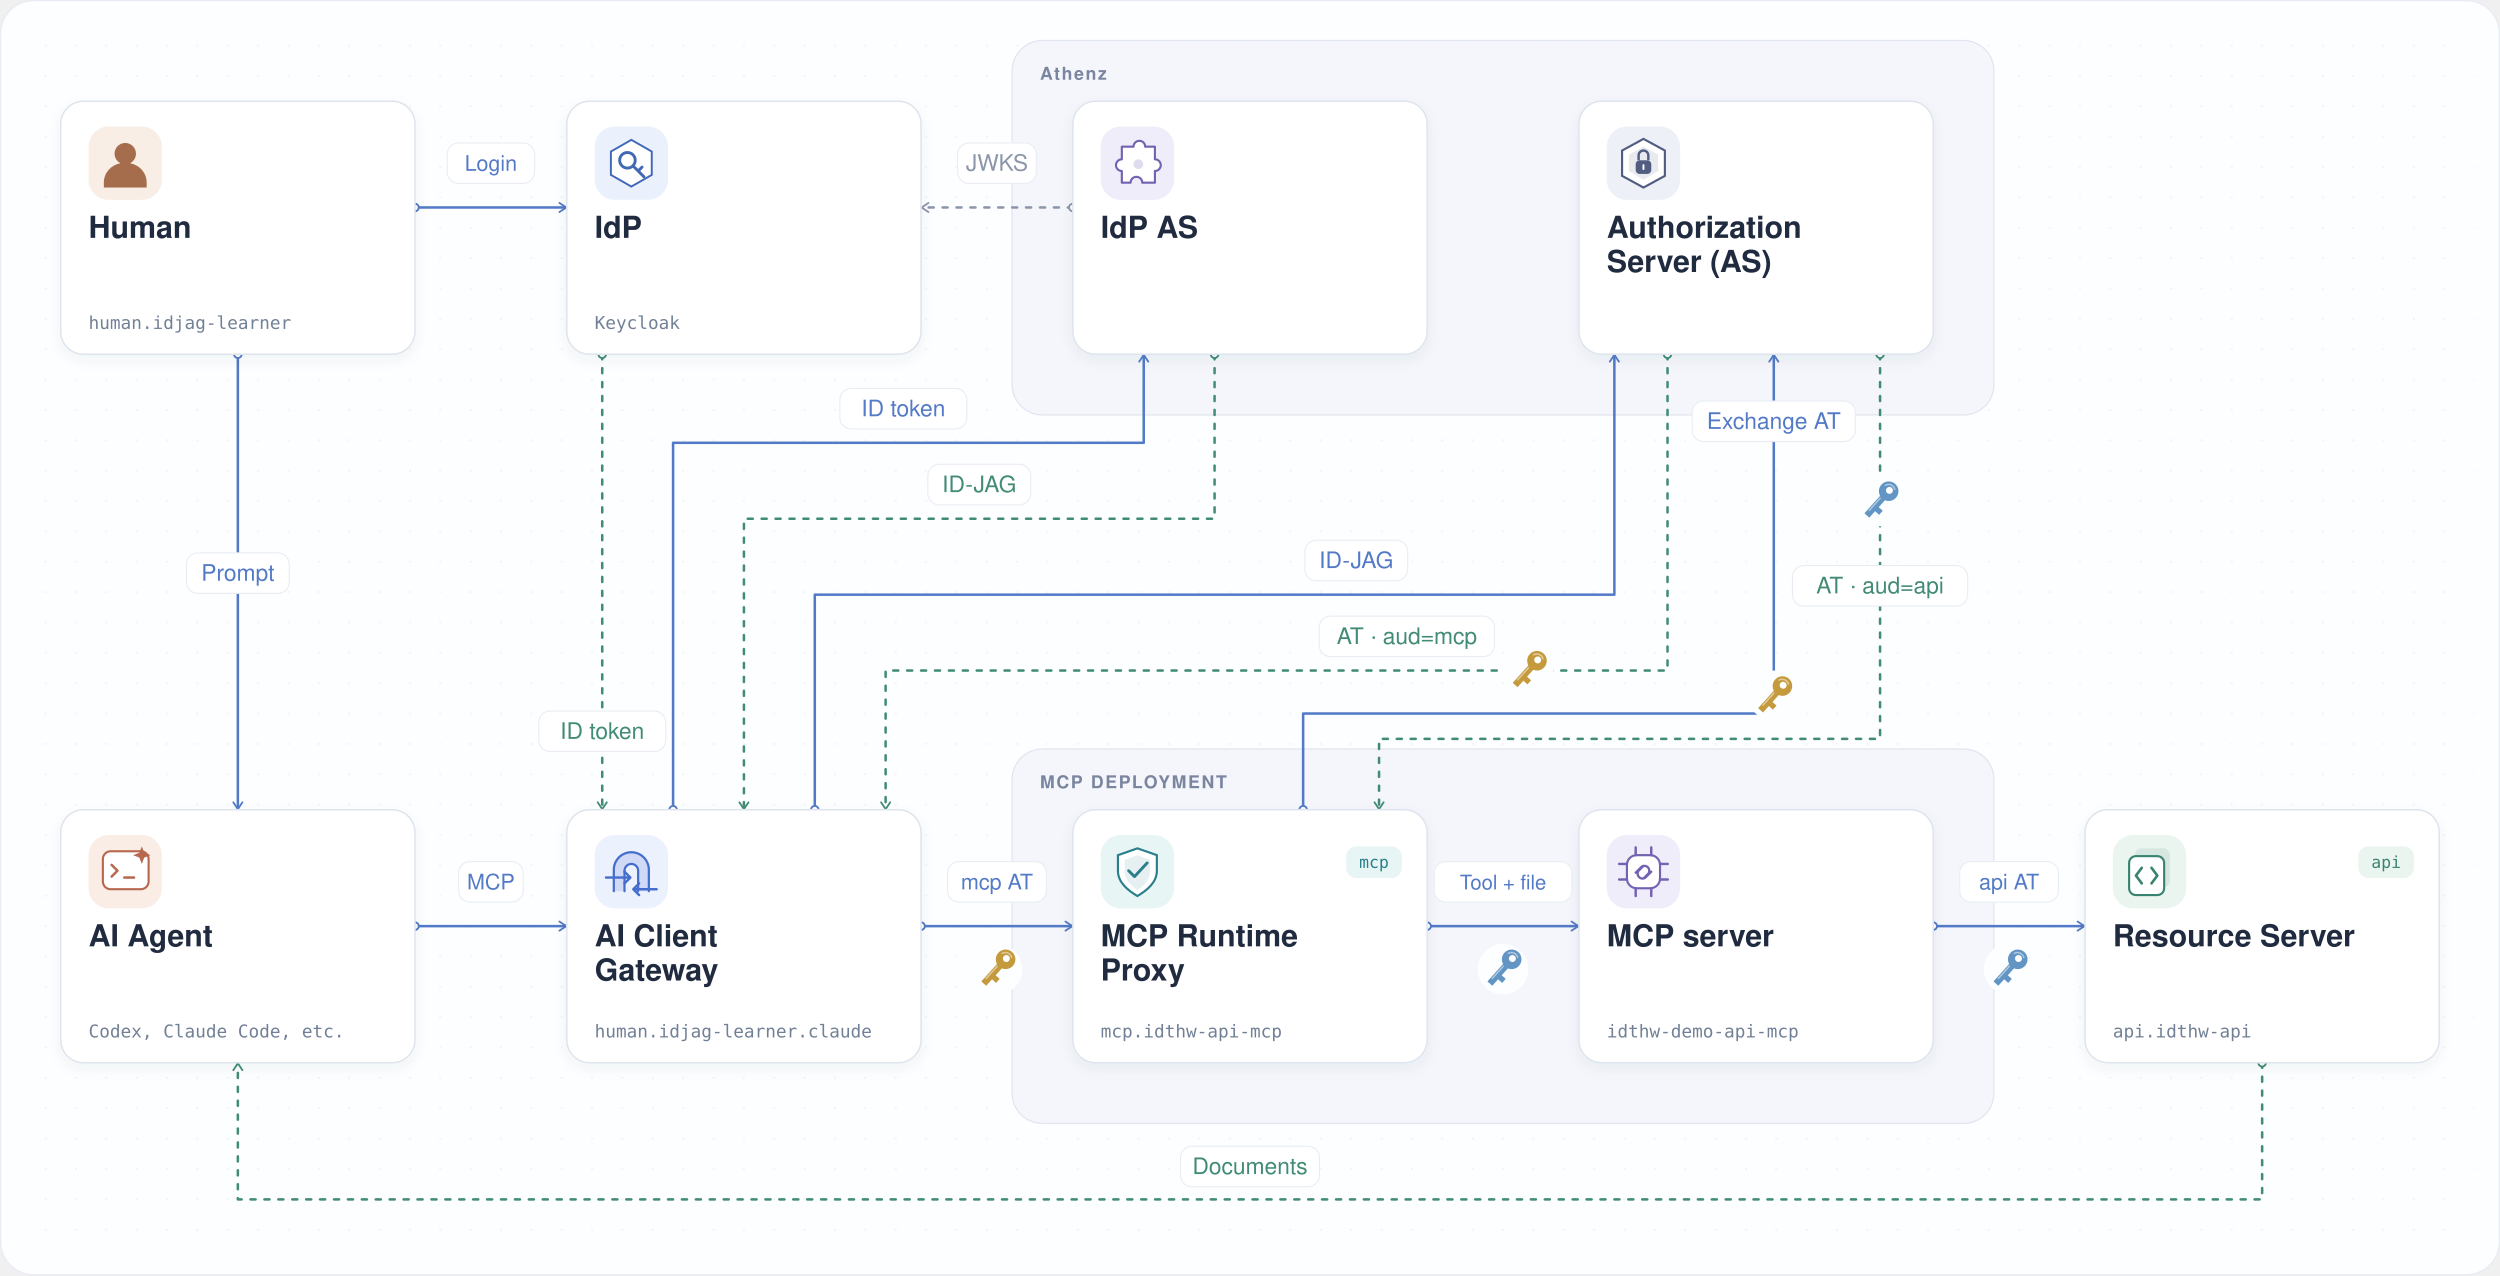
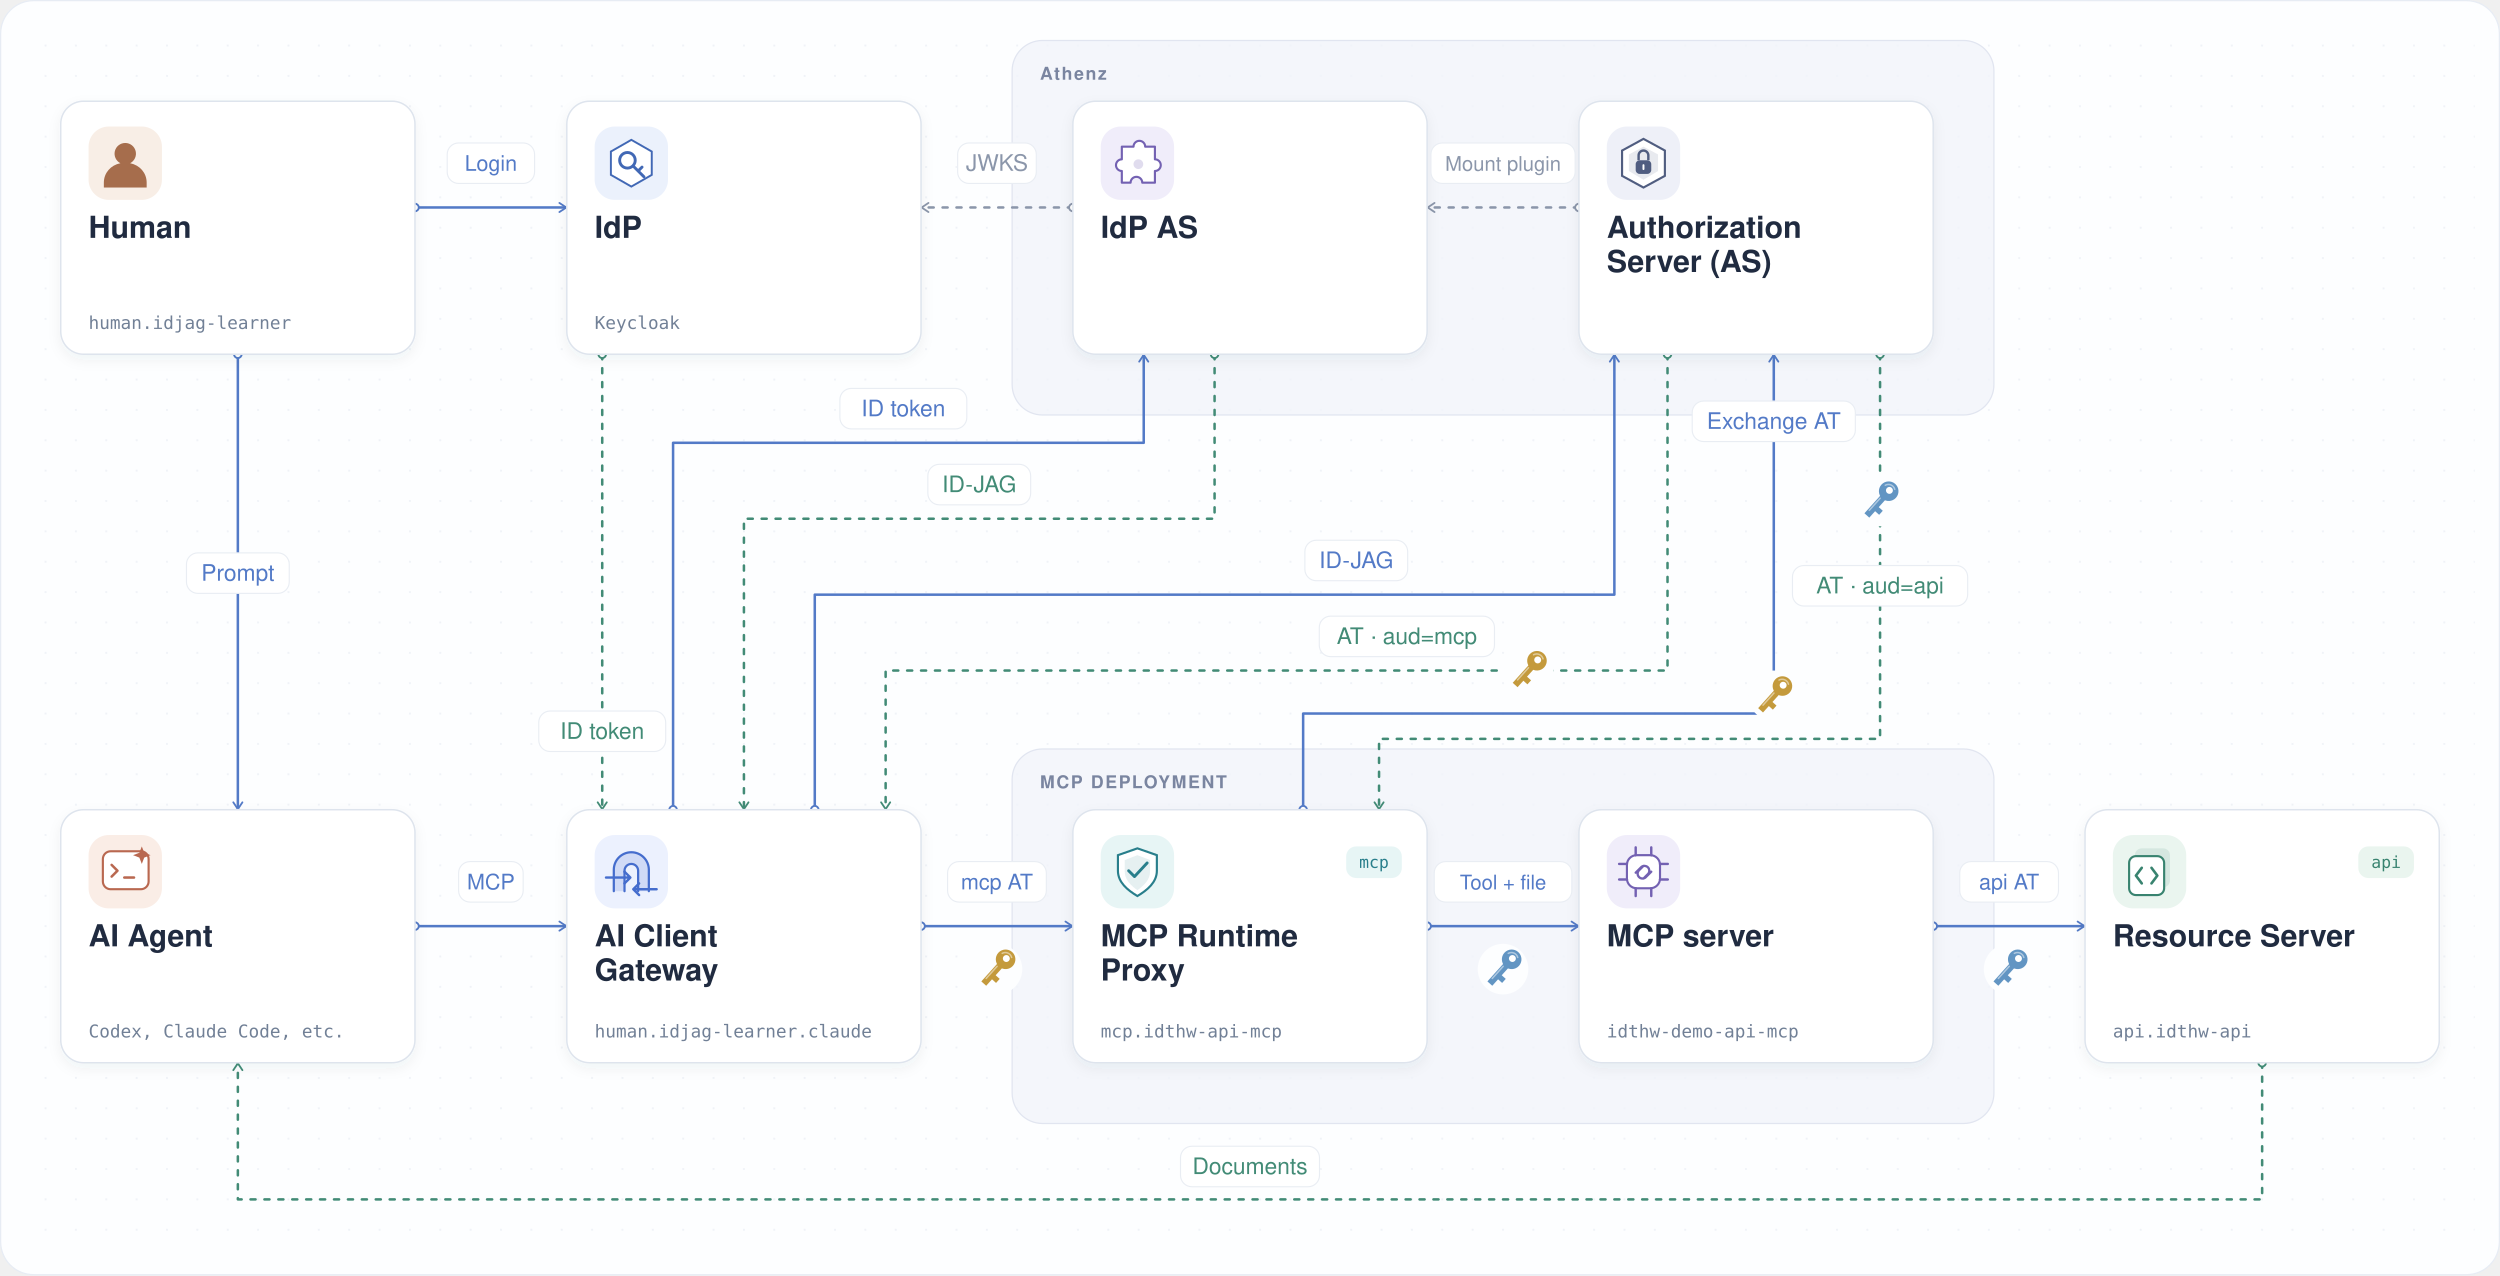
<svg xmlns="http://www.w3.org/2000/svg" width="1976" height="1008" viewBox="0 0 1976 1008" role="img" aria-labelledby="title desc">
  <defs>
    <marker id="arrow-blue" viewBox="0 0 10 10" refX="8.5" refY="5" markerWidth="9" markerHeight="9" markerUnits="userSpaceOnUse" orient="auto">
      <path d="m2 1 6 4-6 4" fill="none" stroke="#537AC7" stroke-width="1.6" stroke-linecap="round" stroke-linejoin="round" />
    </marker>
    <marker id="arrow-green" viewBox="0 0 10 10" refX="8.5" refY="5" markerWidth="9" markerHeight="9" markerUnits="userSpaceOnUse" orient="auto">
      <path d="m2 1 6 4-6 4" fill="none" stroke="#428B76" stroke-width="1.6" stroke-linecap="round" stroke-linejoin="round" />
    </marker>
    <marker id="arrow-red" viewBox="0 0 10 10" refX="8.5" refY="5" markerWidth="9" markerHeight="9" markerUnits="userSpaceOnUse" orient="auto">
      <path d="m2 1 6 4-6 4" fill="none" stroke="#C46864" stroke-width="1.6" stroke-linecap="round" stroke-linejoin="round" />
    </marker>
    <marker id="arrow-gray" viewBox="0 0 10 10" refX="8.5" refY="5" markerWidth="9" markerHeight="9" markerUnits="userSpaceOnUse" orient="auto">
      <path d="m2 1 6 4-6 4" fill="none" stroke="#8B96AA" stroke-width="1.6" stroke-linecap="round" stroke-linejoin="round" />
    </marker>
    <marker id="arrow-purple" viewBox="0 0 10 10" refX="8.5" refY="5" markerWidth="9" markerHeight="9" markerUnits="userSpaceOnUse" orient="auto">
      <path d="m2 1 6 4-6 4" fill="none" stroke="#8770B1" stroke-width="1.6" stroke-linecap="round" stroke-linejoin="round" />
    </marker>
    <g id="access-token-key" transform="rotate(42 22 22)">
      <path d="M19 15h6v12h5v5h-5v8h-6Z" fill="currentColor" />
      <circle cx="22" cy="10" r="9" fill="currentColor" />
      <circle cx="22" cy="9" r="3.2" fill="white" />
      <path d="M16 8a6 6 0 0 1 9-3M20.5 20v15" fill="none" stroke="white" stroke-opacity=".48" stroke-width="1.4" stroke-linecap="round" />
    </g>
    <filter id="card-shadow" x="-12%" y="-18%" width="124%" height="148%">
      <feDropShadow dx="0" dy="4" stdDeviation="5" flood-color="#253B68" flood-opacity=".055" />
    </filter>
    <pattern id="grid" width="24" height="24" patternUnits="userSpaceOnUse">
      <circle cx="12" cy="12" r=".7" fill="#C9D2E2" opacity=".38" />
    </pattern>
  </defs>
  <rect x=".5" y=".5" width="1975" height="1007" rx="26" fill="#FDFEFF" stroke="#E7ECF4" />
  <rect x="20" y="20" width="1936" height="968" rx="18" fill="url(#grid)" />
  <g font-family="Avenir Next, Avenir, Segoe UI, Helvetica, Arial, sans-serif">
    <rect data-group="Athenz" x="800" y="32" width="776" height="296" rx="24" fill="#F1F3FA" fill-opacity=".8" stroke="#E1E5F0" stroke-width="1" />
    <text x="822" y="63" fill="#7A85A0" font-size="14" font-weight="600" text-anchor="start" letter-spacing="1.3">Athenz</text>
    <rect data-group="MCP DEPLOYMENT" x="800" y="592" width="776" height="296" rx="24" fill="#F1F3FA" fill-opacity=".8" stroke="#E1E5F0" stroke-width="1" />
    <text x="822" y="623" fill="#7A85A0" font-size="14" font-weight="600" text-anchor="start" letter-spacing="1.3">MCP DEPLOYMENT</text>
+     <g data-relation="mount-provider">
+       <path d="M1248 164 L1128 164" fill="none" stroke="#8B96AA" stroke-width="2" stroke-linecap="round" stroke-linejoin="round" stroke-dasharray="4 7" marker-end="url(#arrow-gray)" />
+       <circle cx="1248" cy="164" r="3" fill="white" stroke="#8B96AA" stroke-width="1.5" />
+     </g>
    <path d="M328 164 L448 164" fill="none" stroke="#537AC7" stroke-width="2" stroke-linecap="round" stroke-linejoin="round" marker-end="url(#arrow-blue)" />
    <circle cx="328" cy="164" r="3" fill="white" stroke="#537AC7" stroke-width="1.5" />
    <path d="M188 280 L188 640" fill="none" stroke="#537AC7" stroke-width="2" stroke-linecap="round" stroke-linejoin="round" marker-end="url(#arrow-blue)" />
    <circle cx="188" cy="280" r="3" fill="white" stroke="#537AC7" stroke-width="1.5" />
    <path d="M476 280 L476 640" fill="none" stroke="#428B76" stroke-width="2" stroke-linecap="round" stroke-linejoin="round" stroke-dasharray="4 7" marker-end="url(#arrow-green)" />
    <circle cx="476" cy="280" r="3" fill="white" stroke="#428B76" stroke-width="1.5" />
    <path d="M848 164 L728 164" fill="none" stroke="#8B96AA" stroke-width="2" stroke-linecap="round" stroke-linejoin="round" stroke-dasharray="4 7" marker-end="url(#arrow-gray)" />
    <circle cx="848" cy="164" r="3" fill="white" stroke="#8B96AA" stroke-width="1.5" />
    <path d="M532 640 L532 350 L904 350 L904 280" fill="none" stroke="#537AC7" stroke-width="2" stroke-linecap="round" stroke-linejoin="round" marker-end="url(#arrow-blue)" />
    <circle cx="532" cy="640" r="3" fill="white" stroke="#537AC7" stroke-width="1.5" />
    <path d="M960 280 L960 410 L588 410 L588 640" fill="none" stroke="#428B76" stroke-width="2" stroke-linecap="round" stroke-linejoin="round" stroke-dasharray="4 7" marker-end="url(#arrow-green)" />
    <circle cx="960" cy="280" r="3" fill="white" stroke="#428B76" stroke-width="1.5" />
    <path d="M644 640 L644 470 L1276 470 L1276 280" fill="none" stroke="#537AC7" stroke-width="2" stroke-linecap="round" stroke-linejoin="round" marker-end="url(#arrow-blue)" />
    <circle cx="644" cy="640" r="3" fill="white" stroke="#537AC7" stroke-width="1.5" />
    <path d="M1318 280 L1318 530 L700 530 L700 640" fill="none" stroke="#428B76" stroke-width="2" stroke-linecap="round" stroke-linejoin="round" stroke-dasharray="4 7" marker-end="url(#arrow-green)" />
    <circle cx="1318" cy="280" r="3" fill="white" stroke="#428B76" stroke-width="1.5" />
    <path d="M1030 640 L1030 564 L1402 564 L1402 280" fill="none" stroke="#537AC7" stroke-width="2" stroke-linecap="round" stroke-linejoin="round" marker-end="url(#arrow-blue)" />
    <circle cx="1030" cy="640" r="3" fill="white" stroke="#537AC7" stroke-width="1.5" />
    <path d="M1486 280 L1486 584 L1090 584 L1090 640" fill="none" stroke="#428B76" stroke-width="2" stroke-linecap="round" stroke-linejoin="round" stroke-dasharray="4 7" marker-end="url(#arrow-green)" />
    <circle cx="1486" cy="280" r="3" fill="white" stroke="#428B76" stroke-width="1.5" />
    <path d="M328 732 L448 732" fill="none" stroke="#537AC7" stroke-width="2" stroke-linecap="round" stroke-linejoin="round" marker-end="url(#arrow-blue)" />
    <circle cx="328" cy="732" r="3" fill="white" stroke="#537AC7" stroke-width="1.5" />
    <path d="M728 732 L848 732" fill="none" stroke="#537AC7" stroke-width="2" stroke-linecap="round" stroke-linejoin="round" marker-end="url(#arrow-blue)" />
    <circle cx="728" cy="732" r="3" fill="white" stroke="#537AC7" stroke-width="1.5" />
    <path d="M1128 732 L1248 732" fill="none" stroke="#537AC7" stroke-width="2" stroke-linecap="round" stroke-linejoin="round" marker-end="url(#arrow-blue)" />
    <circle cx="1128" cy="732" r="3" fill="white" stroke="#537AC7" stroke-width="1.5" />
    <path d="M1528 732 L1648 732" fill="none" stroke="#537AC7" stroke-width="2" stroke-linecap="round" stroke-linejoin="round" marker-end="url(#arrow-blue)" />
    <circle cx="1528" cy="732" r="3" fill="white" stroke="#537AC7" stroke-width="1.5" />
    <path d="M1788 840 L1788 948 L188 948 L188 840" fill="none" stroke="#428B76" stroke-width="2" stroke-linecap="round" stroke-linejoin="round" stroke-dasharray="4 7" marker-end="url(#arrow-green)" />
    <circle cx="1788" cy="840" r="3" fill="white" stroke="#428B76" stroke-width="1.5" />
    <g data-component="human">
      <rect x="48" y="80" width="280" height="200" rx="18" fill="white" stroke="#DEE4ED" stroke-width="1.2" filter="url(#card-shadow)" />
      <rect x="70" y="100" width="58" height="58" rx="16" fill="#F8EEE6" />
      <g transform="translate(79 109) scale(0.7692308)" color="#A66D4C">
        <path d="M21 26a11 11 0 1 1 10 0c10 2 17 10 17 20v5H4v-5c0-10 7-18 17-20Z" fill="currentColor" />
      </g>
      <text x="70" y="188" fill="#202B40" font-size="24" font-weight="600" text-anchor="start">Human</text>
      <text x="70" y="260" fill="#718096" font-size="14" font-weight="500" text-anchor="start" font-family="Menlo, Consolas, monospace">human.idjag-learner</text>
    </g>
    <g data-component="idp">
      <rect x="448" y="80" width="280" height="200" rx="18" fill="white" stroke="#DEE4ED" stroke-width="1.2" filter="url(#card-shadow)" />
      <rect x="470" y="100" width="58" height="58" rx="16" fill="#EBF1FC" />
      <g transform="translate(479 109) scale(0.7692308)" color="#4168B5">
        <path d="M26 2 47 14v24L26 50 5 38V14Z" fill="white" stroke="currentColor" stroke-width="2" />
        <circle cx="22" cy="23" r="8" fill="none" stroke="currentColor" stroke-width="3" />
        <path d="m28 29 11 11m-6-6 4-4" fill="none" stroke="currentColor" stroke-width="3" stroke-linecap="round" />
      </g>
      <text x="470" y="188" fill="#202B40" font-size="24" font-weight="600" text-anchor="start">IdP</text>
      <text x="470" y="260" fill="#718096" font-size="14" font-weight="500" text-anchor="start" font-family="Menlo, Consolas, monospace">Keycloak</text>
    </g>
    <g data-component="idp-as">
      <rect x="848" y="80" width="280" height="200" rx="18" fill="white" stroke="#DEE4ED" stroke-width="1.2" filter="url(#card-shadow)" />
      <rect x="870" y="100" width="58" height="58" rx="16" fill="#F0EDFA" />
      <g transform="translate(879 109) scale(0.7692308)" color="#7361B2">
        <path d="M10 9h12a6 6 0 1 1 12 0h10v13a6 6 0 1 1 0 12v12H31a6 6 0 1 0-12 0h-9V34a6 6 0 1 1 0-12Z" fill="white" stroke="currentColor" stroke-width="2.2" stroke-linejoin="round" />
        <circle cx="27" cy="27" r="5" fill="currentColor" opacity=".22" />
      </g>
      <text x="870" y="188" fill="#202B40" font-size="24" font-weight="600" text-anchor="start">IdP AS</text>
    </g>
    <g data-component="as">
      <rect x="1248" y="80" width="280" height="200" rx="18" fill="white" stroke="#DEE4ED" stroke-width="1.2" filter="url(#card-shadow)" />
      <rect x="1270" y="100" width="58" height="58" rx="16" fill="#EEF0F8" />
      <g transform="translate(1279 109) scale(0.7692308)" color="#505D80">
        <path d="m26 1 22 12v26L26 51 4 39V13Z" fill="white" stroke="currentColor" stroke-width="2.2" />
        <path d="m26 9 15 8v17L26 43l-15-9V17Z" fill="currentColor" opacity=".13" />
        <rect x="18" y="23" width="16" height="14" rx="4" fill="currentColor" />
        <path d="M21 23v-5a5 5 0 0 1 10 0v5" fill="none" stroke="currentColor" stroke-width="2.5" />
        <path d="M26 28v4" stroke="white" stroke-width="2" stroke-linecap="round" />
      </g>
      <text x="1270" y="188" fill="#202B40" font-size="24" font-weight="600" text-anchor="start">Authorization</text>
      <text x="1270" y="215" fill="#202B40" font-size="24" font-weight="600" text-anchor="start">Server (AS)</text>
    </g>
    <g data-component="client">
      <rect x="48" y="640" width="280" height="200" rx="18" fill="white" stroke="#DEE4ED" stroke-width="1.2" filter="url(#card-shadow)" />
      <rect x="70" y="660" width="58" height="58" rx="16" fill="#FAEDE6" />
      <g transform="translate(79 669) scale(0.7692308)" color="#B96850">
        <rect x="3" y="5" width="47" height="39" rx="8" fill="white" stroke="currentColor" stroke-width="2.2" />
        <path d="m12 19 6 6-6 6m13 1h10" fill="none" stroke="currentColor" stroke-width="2.6" stroke-linecap="round" stroke-linejoin="round" />
        <path d="m43 0 2.5 6.5L52 9l-6.5 2.5L43 18l-2.5-6.5L34 9l6.5-2.5Z" fill="currentColor" />
      </g>
      <text x="70" y="748" fill="#202B40" font-size="24" font-weight="600" text-anchor="start">AI Agent</text>
      <text x="70" y="820" fill="#718096" font-size="14" font-weight="500" text-anchor="start" font-family="Menlo, Consolas, monospace">Codex, Claude Code, etc.</text>
    </g>
    <g data-component="gateway">
      <rect x="448" y="640" width="280" height="200" rx="18" fill="white" stroke="#DEE4ED" stroke-width="1.2" filter="url(#card-shadow)" />
      <rect x="470" y="660" width="58" height="58" rx="16" fill="#ECF1FE" />
      <g transform="translate(479 669) scale(0.7692308)" color="#456DCD">
        <path d="M8 46V24a18 18 0 0 1 36 0v22H33V25a7 7 0 0 0-14 0v21Z" fill="currentColor" opacity=".17" />
        <path d="M8 46V24a18 18 0 0 1 36 0v22M19 46V25a7 7 0 0 1 14 0v21" fill="none" stroke="currentColor" stroke-width="2.3" stroke-linecap="round" />
        <path d="M0 32h25m-6-6 6 6-6 6m33 6H28m6-6-6 6 6 6" fill="none" stroke="currentColor" stroke-width="2.5" stroke-linecap="round" stroke-linejoin="round" />
      </g>
      <text x="470" y="748" fill="#202B40" font-size="24" font-weight="600" text-anchor="start">AI Client</text>
      <text x="470" y="775" fill="#202B40" font-size="24" font-weight="600" text-anchor="start">Gateway</text>
      <text x="470" y="820" fill="#718096" font-size="14" font-weight="500" text-anchor="start" font-family="Menlo, Consolas, monospace">human.idjag-learner.claude</text>
    </g>
    <g data-component="proxy">
      <rect x="848" y="640" width="280" height="200" rx="18" fill="white" stroke="#DEE4ED" stroke-width="1.2" filter="url(#card-shadow)" />
      <rect x="870" y="660" width="58" height="58" rx="16" fill="#E7F5F5" />
      <g transform="translate(879 669) scale(0.7692308)" color="#287E8B">
        <path d="m26 2 20 7v16c0 12-10 20-20 26C16 45 6 37 6 25V9Z" fill="white" stroke="currentColor" stroke-width="2.2" />
        <path d="m26 9 13 5v12c0 8-6 14-13 19-7-5-13-11-13-19V14Z" fill="currentColor" opacity=".12" />
        <path d="m17 25 6 6 13-14" fill="none" stroke="currentColor" stroke-width="3" stroke-linecap="round" stroke-linejoin="round" />
      </g>
      <rect x="1064" y="669" width="44" height="25" rx="8" fill="#E7F5F5" />
      <text x="1086" y="686" fill="#287E8B" font-size="13" font-weight="500" text-anchor="middle" font-family="Menlo, Consolas, monospace">mcp</text>
      <text x="870" y="748" fill="#202B40" font-size="24" font-weight="600" text-anchor="start">MCP Runtime</text>
      <text x="870" y="775" fill="#202B40" font-size="24" font-weight="600" text-anchor="start">Proxy</text>
      <text x="870" y="820" fill="#718096" font-size="14" font-weight="500" text-anchor="start" font-family="Menlo, Consolas, monospace">mcp.idthw-api-mcp</text>
    </g>
    <g data-component="mcp">
      <rect x="1248" y="640" width="280" height="200" rx="18" fill="white" stroke="#DEE4ED" stroke-width="1.2" filter="url(#card-shadow)" />
      <rect x="1270" y="660" width="58" height="58" rx="16" fill="#F0EDFA" />
      <g transform="translate(1279 669) scale(0.7692308)" color="#7361B2">
        <rect x="9" y="9" width="34" height="34" rx="10" fill="white" stroke="currentColor" stroke-width="2.2" />
        <path d="M18 1v8m16-8v8M18 43v8m16-8v8M1 18h8m-8 16h8m34-16h8m-8 16h8" stroke="currentColor" stroke-width="2.5" stroke-linecap="round" />
        <path d="m18 27 6-6a5 5 0 0 1 7 7l-5 5m8-7-6 6a5 5 0 0 1-7-7l5-5" fill="none" stroke="currentColor" stroke-width="2.4" stroke-linecap="round" />
      </g>
      <text x="1270" y="748" fill="#202B40" font-size="24" font-weight="600" text-anchor="start">MCP server</text>
      <text x="1270" y="820" fill="#718096" font-size="14" font-weight="500" text-anchor="start" font-family="Menlo, Consolas, monospace">idthw-demo-api-mcp</text>
    </g>
    <g data-component="api">
      <rect x="1648" y="640" width="280" height="200" rx="18" fill="white" stroke="#DEE4ED" stroke-width="1.2" filter="url(#card-shadow)" />
      <rect x="1670" y="660" width="58" height="58" rx="16" fill="#EAF5EF" />
      <g transform="translate(1679 669) scale(0.7692308)" color="#38836F">
        <rect x="11" y="2" width="36" height="40" rx="7" fill="currentColor" opacity=".12" />
        <rect x="5" y="10" width="36" height="40" rx="7" fill="white" stroke="currentColor" stroke-width="2.2" />
        <path d="m18 22-6 8 6 8m10-16 6 8-6 8" fill="none" stroke="currentColor" stroke-width="2.7" stroke-linecap="round" stroke-linejoin="round" />
      </g>
      <rect x="1864" y="669" width="44" height="25" rx="8" fill="#EAF5EF" />
      <text x="1886" y="686" fill="#38836F" font-size="13" font-weight="500" text-anchor="middle" font-family="Menlo, Consolas, monospace">api</text>
      <text x="1670" y="748" fill="#202B40" font-size="24" font-weight="600" text-anchor="start">Resource Server</text>
      <text x="1670" y="820" fill="#718096" font-size="14" font-weight="500" text-anchor="start" font-family="Menlo, Consolas, monospace">api.idthw-api</text>
    </g>
    <g>
      <rect x="353.475" y="113" width="69.05" height="32" rx="9" fill="#FFFFFF" stroke="#E9EDF3" stroke-width=".9" />
      <text x="388" y="135" fill="#537AC7" font-size="17" font-weight="500" text-anchor="middle">Login</text>
    </g>
    <g>
      <rect x="147.38" y="437" width="81.24" height="32" rx="9" fill="#FFFFFF" stroke="#E9EDF3" stroke-width=".9" />
      <text x="188" y="459" fill="#537AC7" font-size="18" font-weight="500" text-anchor="middle">Prompt</text>
    </g>
    <g>
      <rect x="425.84" y="562" width="100.32" height="32" rx="9" fill="#FFFFFF" stroke="#E9EDF3" stroke-width=".9" />
      <text x="476" y="584" fill="#428B76" font-size="18" font-weight="500" text-anchor="middle">ID token</text>
    </g>
+     <g data-relation-label="mount-provider">
+       <rect x="1131" y="113" width="114" height="32" rx="9" fill="#FFFFFF" stroke="#E9EDF3" stroke-width=".9" />
+       <text x="1188" y="135" fill="#8B96AA" font-size="16" font-weight="500" text-anchor="middle">Mount plugin</text>
+     </g>
    <g>
      <rect x="756.92" y="113" width="62.16" height="32" rx="9" fill="#FFFFFF" stroke="#E9EDF3" stroke-width=".9" />
      <text x="788" y="135" fill="#8B96AA" font-size="18" font-weight="500" text-anchor="middle">JWKS</text>
    </g>
    <g>
      <rect x="663.84" y="307" width="100.32" height="32" rx="9" fill="#FFFFFF" stroke="#E9EDF3" stroke-width=".9" />
      <text x="714" y="329" fill="#537AC7" font-size="18" font-weight="500" text-anchor="middle">ID token</text>
    </g>
    <g>
      <rect x="733.38" y="367" width="81.24" height="32" rx="9" fill="#FFFFFF" stroke="#E9EDF3" stroke-width=".9" />
      <text x="774" y="389" fill="#428B76" font-size="18" font-weight="500" text-anchor="middle">ID-JAG</text>
    </g>
    <g>
      <rect x="1031.38" y="427" width="81.24" height="32" rx="9" fill="#FFFFFF" stroke="#E9EDF3" stroke-width=".9" />
      <text x="1072" y="449" fill="#537AC7" font-size="18" font-weight="500" text-anchor="middle">ID-JAG</text>
    </g>
    <g>
      <rect x="1042.76" y="487" width="138.48" height="32" rx="9" fill="#FFFFFF" stroke="#E9EDF3" stroke-width=".9" />
      <text x="1112" y="509" fill="#428B76" font-size="18" font-weight="500" text-anchor="middle">AT · aud=mcp</text>
    </g>
    <g data-token-kind="access" aria-label="Access token">
      <circle cx="1208" cy="530" r="20" fill="#FDFEFF" />
      <use href="#access-token-key" transform="translate(1189 511) scale(.86)" color="#C49A3C" />
    </g>
    <g>
      <rect x="1337.53" y="317" width="128.94" height="32" rx="9" fill="#FFFFFF" stroke="#E9EDF3" stroke-width=".9" />
      <text x="1402" y="339" fill="#537AC7" font-size="18" font-weight="500" text-anchor="middle">Exchange AT</text>
    </g>
    <g data-token-kind="access" aria-label="Access token">
      <circle cx="1402" cy="550" r="20" fill="#FDFEFF" />
      <use href="#access-token-key" transform="translate(1383 531) scale(.86)" color="#C49A3C" />
    </g>
    <g>
      <rect x="1416.76" y="447" width="138.48" height="32" rx="9" fill="#FFFFFF" stroke="#E9EDF3" stroke-width=".9" />
      <text x="1486" y="469" fill="#428B76" font-size="18" font-weight="500" text-anchor="middle">AT · aud=api</text>
    </g>
    <g data-token-kind="exchanged" aria-label="Exchanged access token">
      <circle cx="1486" cy="396" r="20" fill="#FDFEFF" />
      <use href="#access-token-key" transform="translate(1467 377) scale(.86)" color="#6295C3" />
    </g>
    <g>
      <rect x="362.485" y="681" width="51.03" height="32" rx="9" fill="#FFFFFF" stroke="#E9EDF3" stroke-width=".9" />
      <text x="388" y="703" fill="#537AC7" font-size="17" font-weight="500" text-anchor="middle">MCP</text>
    </g>
    <g>
      <rect x="748.97" y="681" width="78.06" height="32" rx="9" fill="#FFFFFF" stroke="#E9EDF3" stroke-width=".9" />
      <text x="788" y="703" fill="#537AC7" font-size="17" font-weight="500" text-anchor="middle">mcp AT</text>
    </g>
    <g data-token-kind="access" aria-label="Access token">
      <circle cx="788" cy="766" r="20" fill="#FDFEFF" />
      <use href="#access-token-key" transform="translate(769 747) scale(.86)" color="#C49A3C" />
    </g>
    <g>
      <rect x="1133.6" y="681" width="108.8" height="32" rx="9" fill="#FFFFFF" stroke="#E9EDF3" stroke-width=".9" />
      <text x="1188" y="703" fill="#537AC7" font-size="16" font-weight="500" text-anchor="middle">Tool + file</text>
    </g>
    <g data-token-kind="exchanged" aria-label="Request-specific API access token file">
      <circle cx="1188" cy="766" r="20" fill="#FDFEFF" />
      <use href="#access-token-key" transform="translate(1169 747) scale(.86)" color="#6295C3" />
    </g>
    <g>
      <rect x="1548.97" y="681" width="78.06" height="32" rx="9" fill="#FFFFFF" stroke="#E9EDF3" stroke-width=".9" />
      <text x="1588" y="703" fill="#537AC7" font-size="17" font-weight="500" text-anchor="middle">api AT</text>
    </g>
    <g data-token-kind="exchanged" aria-label="Exchanged access token">
      <circle cx="1588" cy="766" r="20" fill="#FDFEFF" />
      <use href="#access-token-key" transform="translate(1569 747) scale(.86)" color="#6295C3" />
    </g>
    <g>
      <rect x="933.07" y="906" width="109.86" height="32" rx="9" fill="#FFFFFF" stroke="#E9EDF3" stroke-width=".9" />
      <text x="988" y="928" fill="#428B76" font-size="18" font-weight="500" text-anchor="middle">Documents</text>
    </g>
  </g>
</svg>
